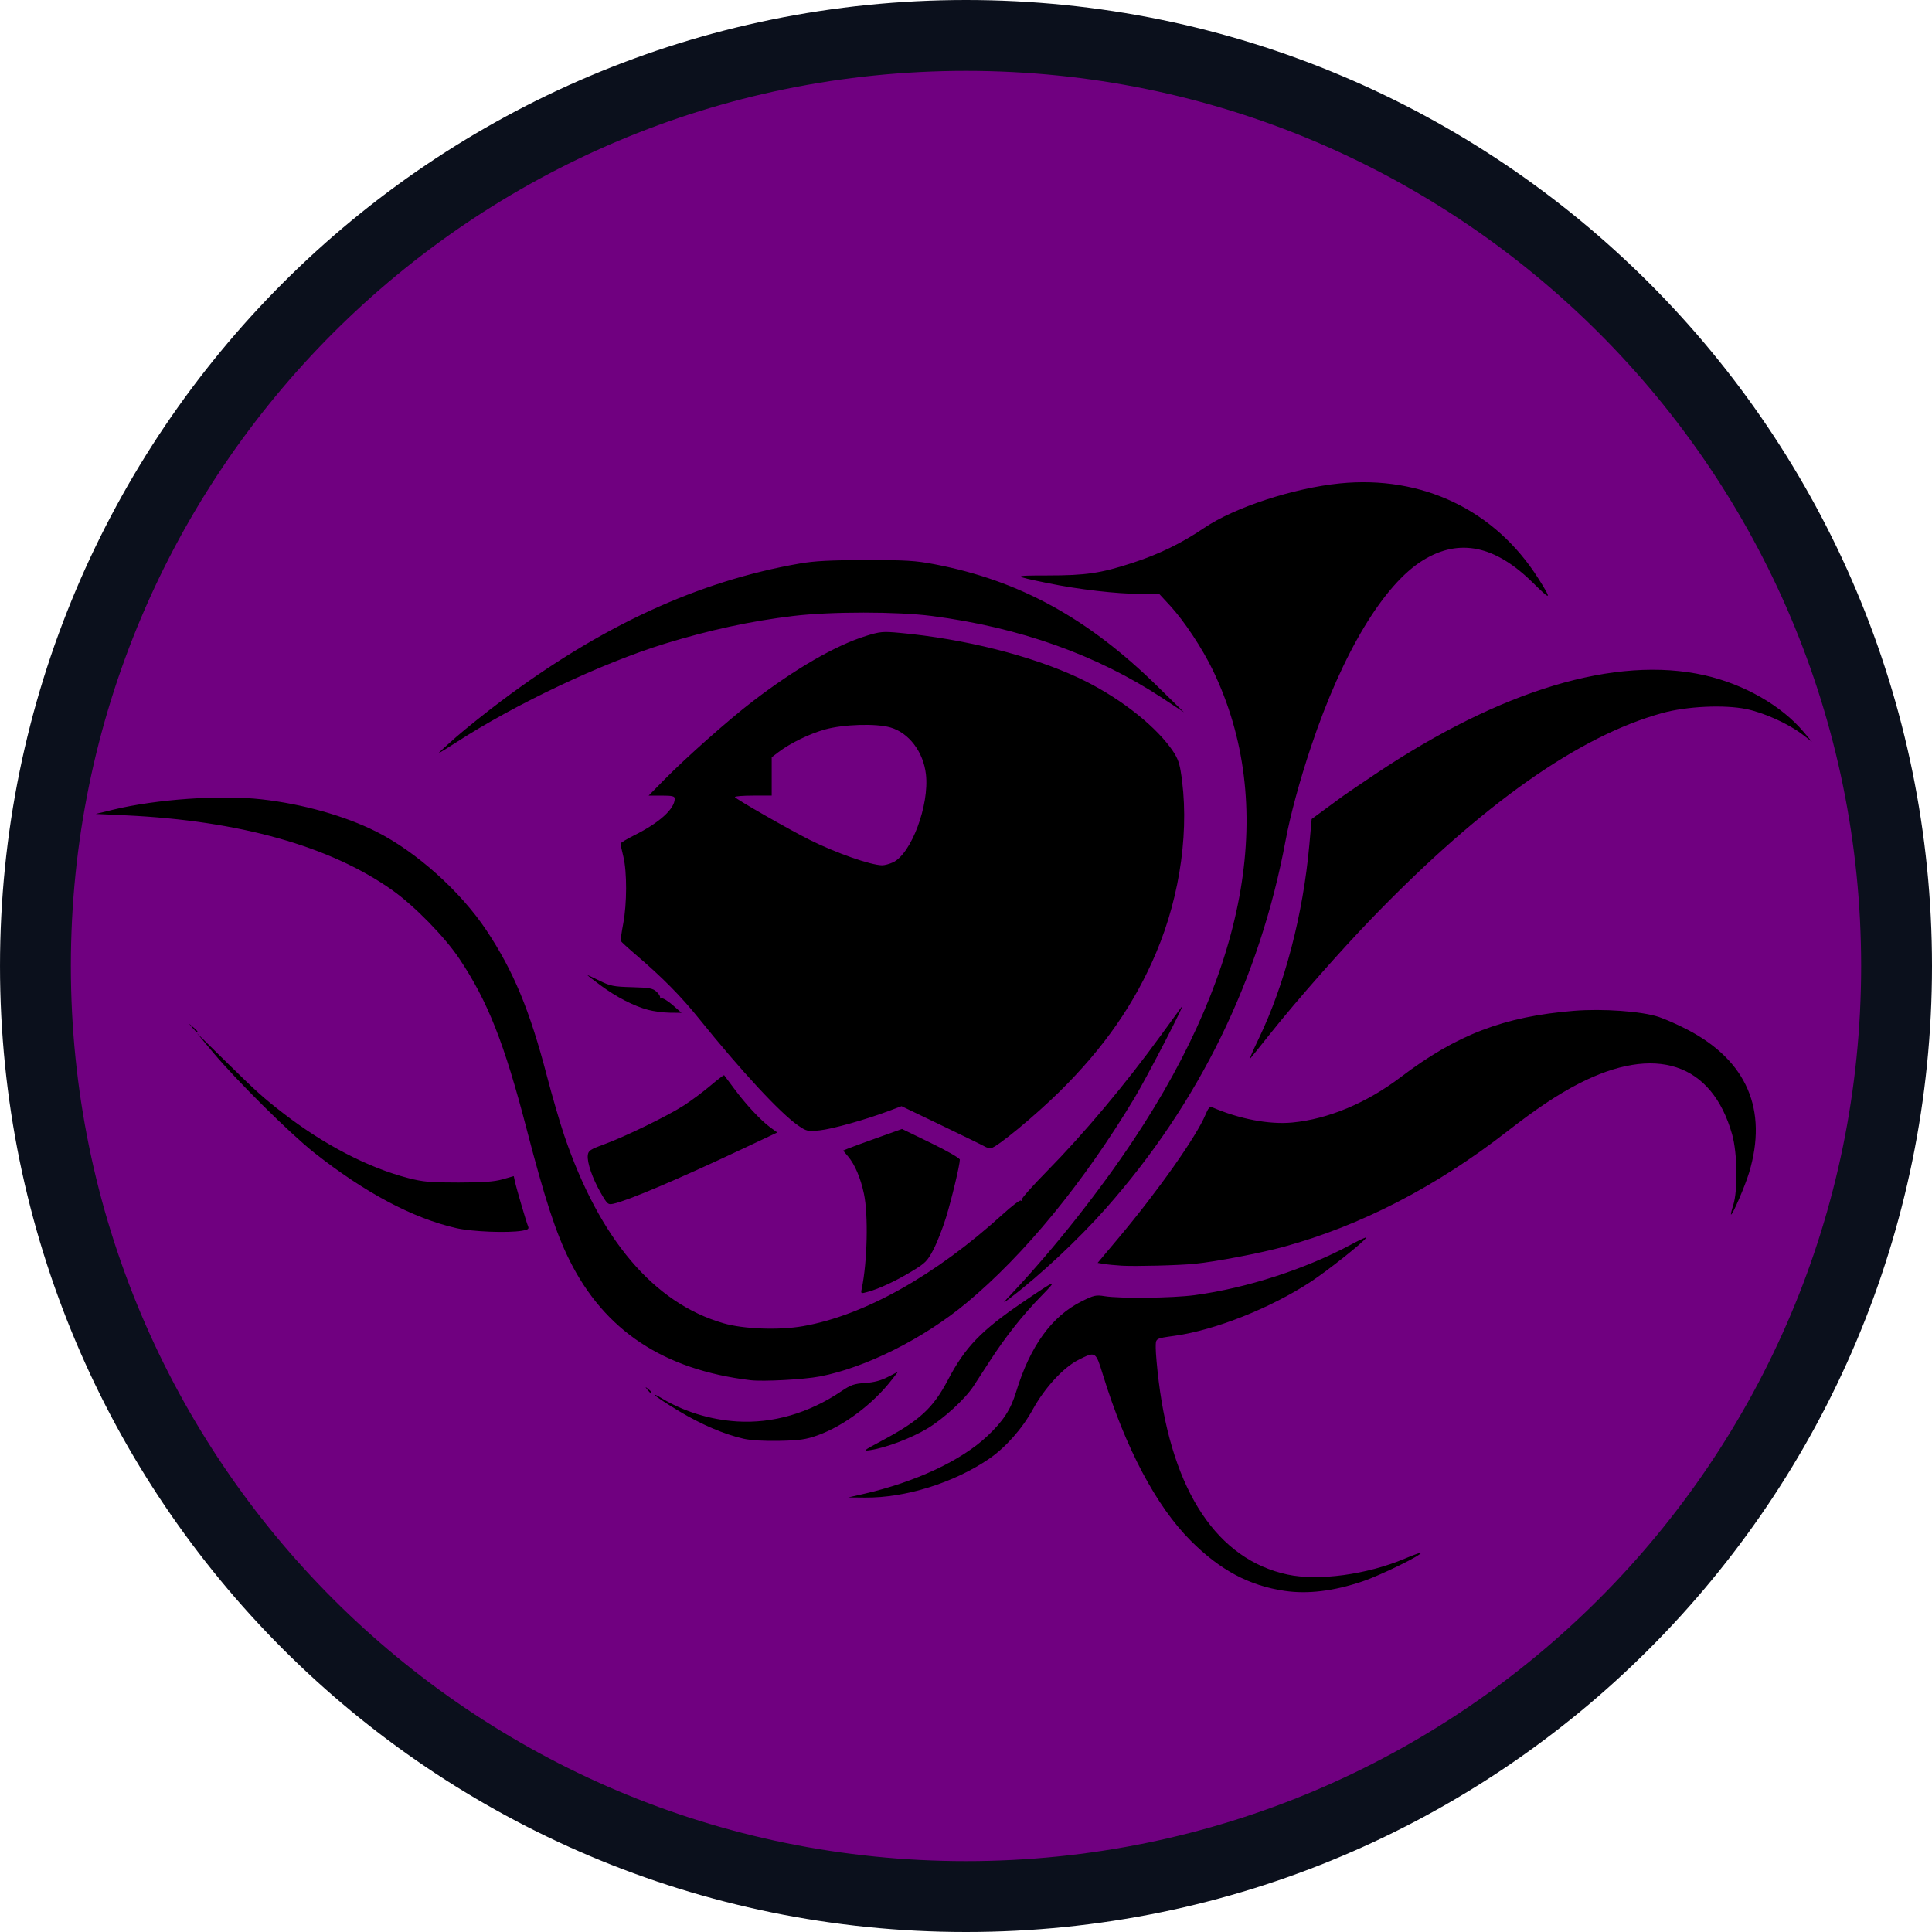
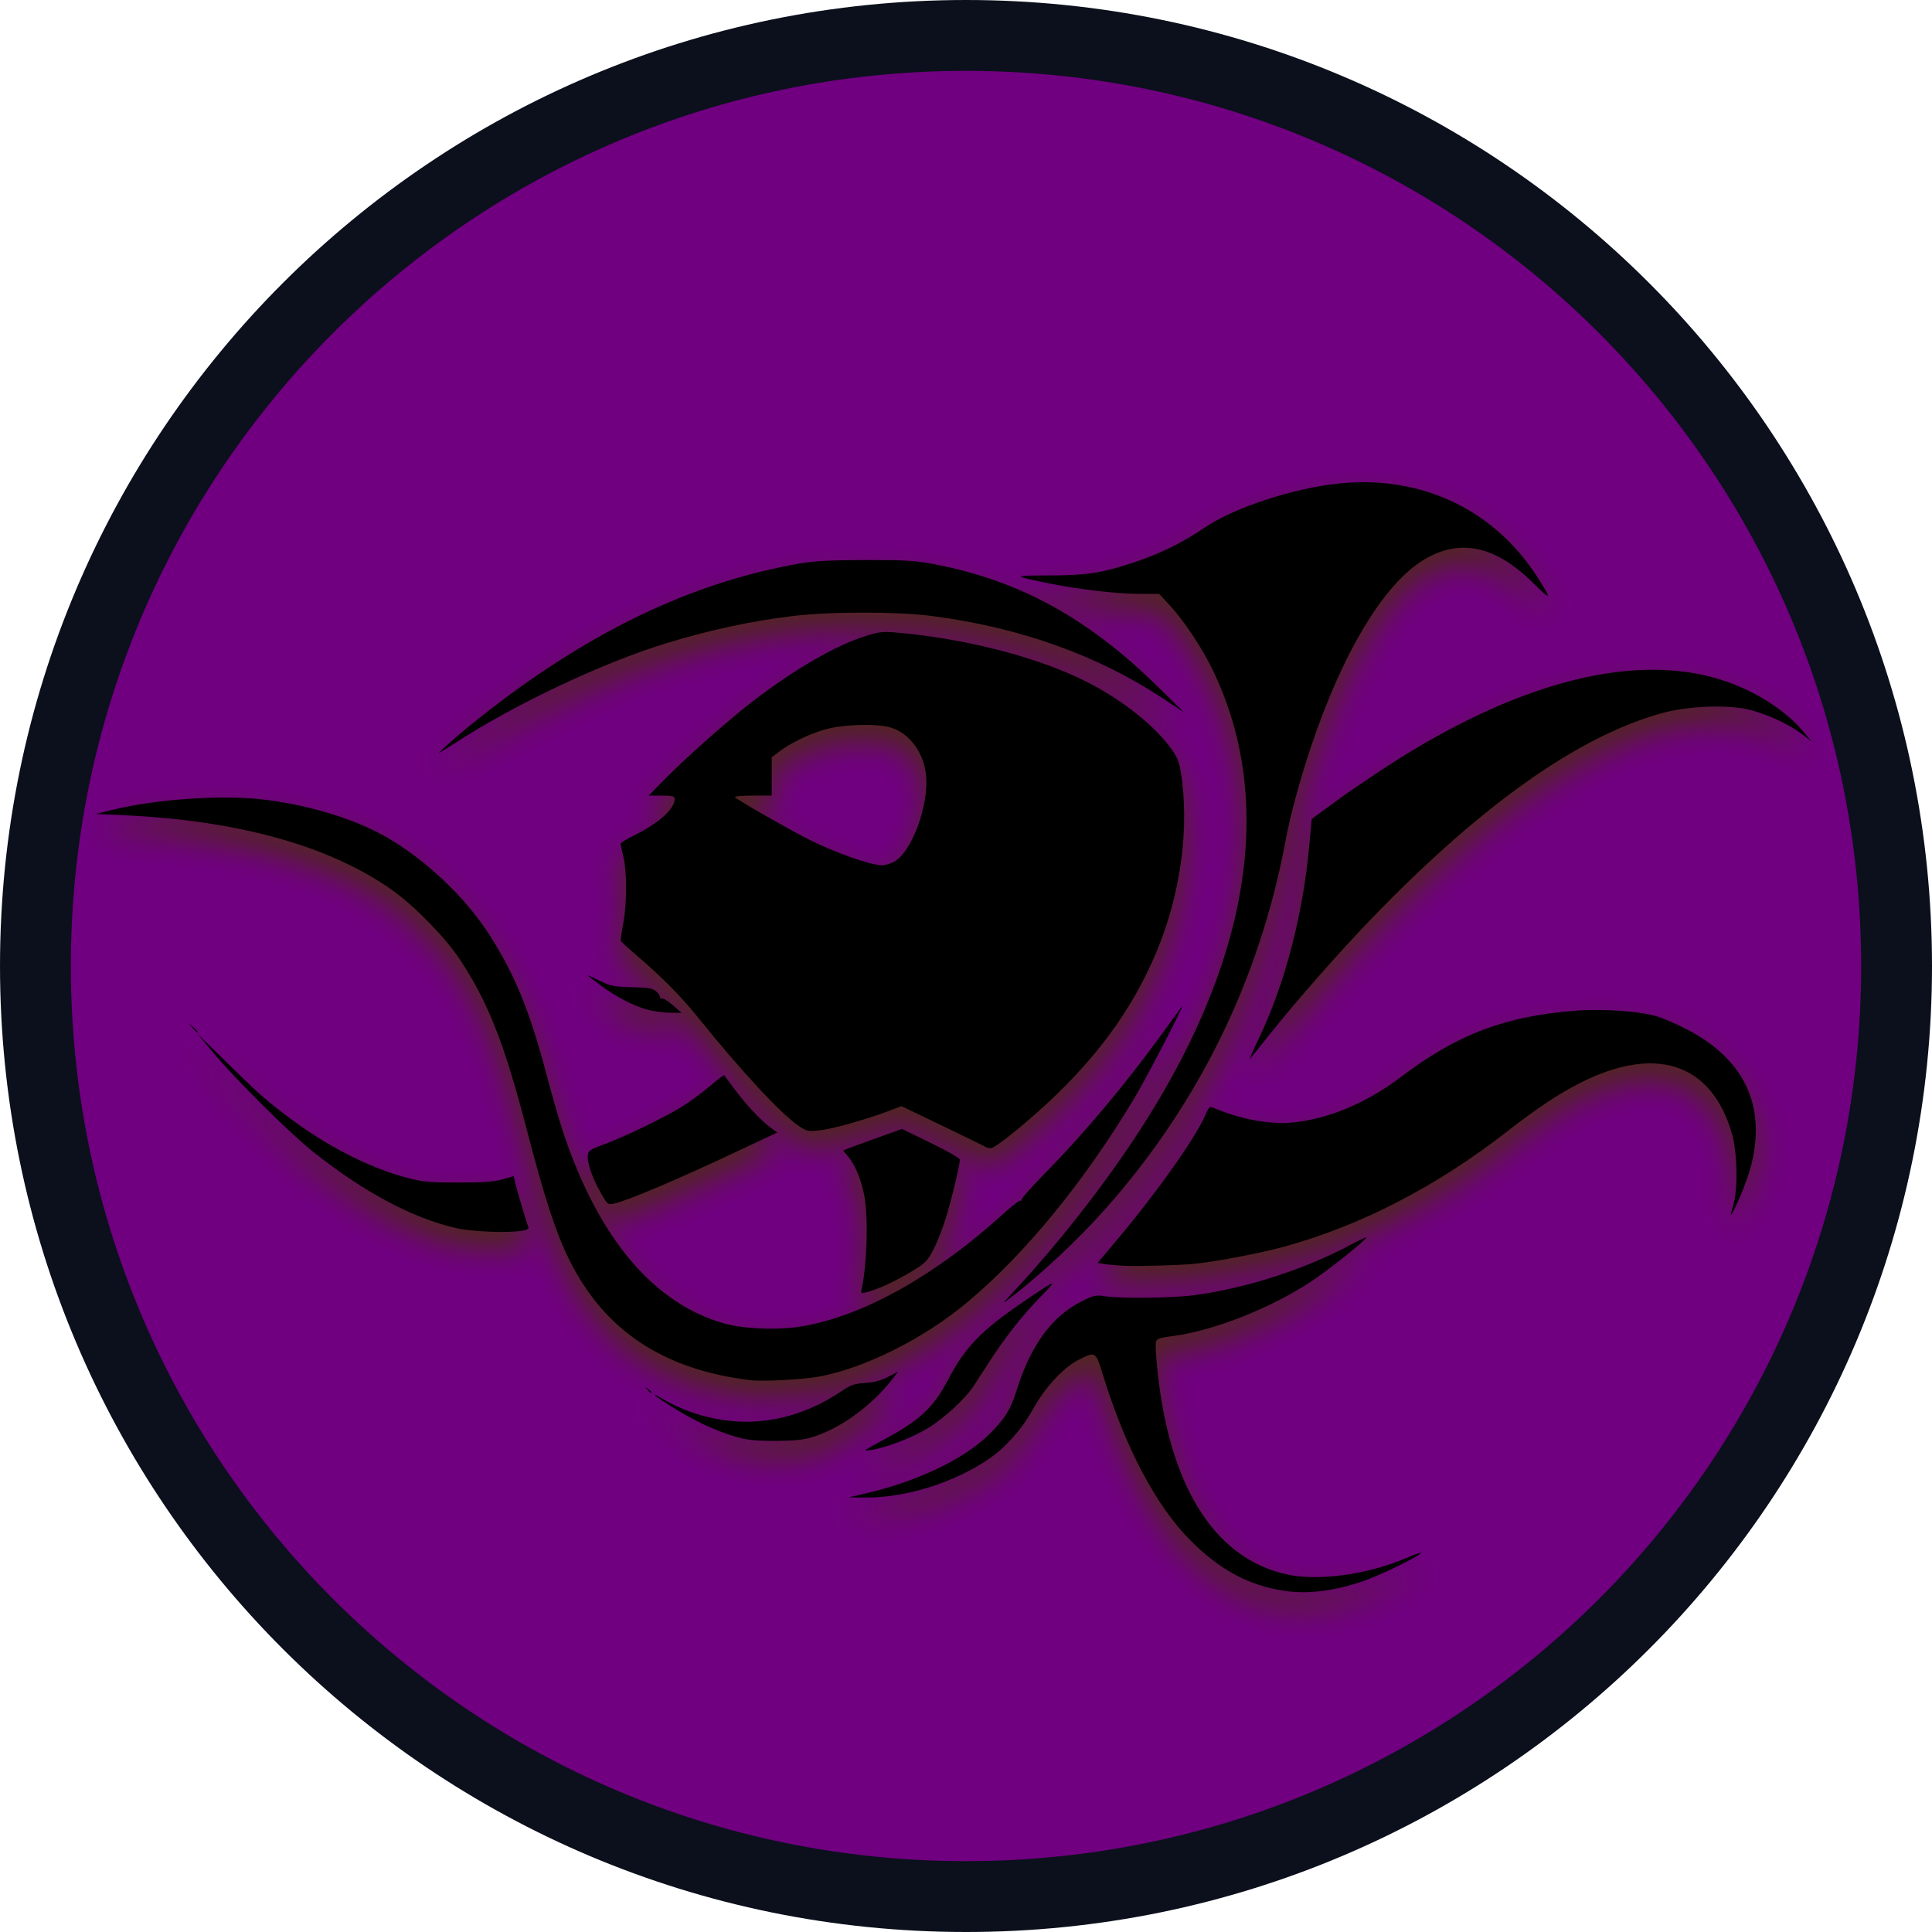
<svg xmlns="http://www.w3.org/2000/svg" viewBox="0 0 263.551 263.551" version="1.1" id="svg9774">
-   <defs id="defs9768" />
+   <defs id="defs9768">
+     <filter style="color-interpolation-filters:sRGB;" id="filter842">
+       <feFlood flood-opacity="0.804" flood-color="rgb(72,49,7)" result="flood" id="feFlood832" />
+       <feComposite in="flood" in2="SourceGraphic" operator="in" result="composite1" id="feComposite834" />
+       <feGaussianBlur in="composite1" stdDeviation="2" result="blur" id="feGaussianBlur836" />
+       <feOffset dx="0" dy="2.3" result="offset" id="feOffset838" />
+       <feComposite in="SourceGraphic" in2="offset" operator="over" result="composite2" id="feComposite840" />
+     </filter>
+   </defs>
  <g id="layer1" transform="translate(7.279148,-8.215619)">
    <circle style="fill:#700080;fill-opacity:1;fill-rule:evenodd;stroke:#0b101c;stroke-width:9.665;stroke-miterlimit:4;stroke-dasharray:none;stroke-opacity:1" id="path9057" cx="124.497" cy="139.991" r="126.943" />
-     <path style="fill:#000000;stroke-width:0.265" d="m 167.967,225.23 c -4.861,-0.715 -8.803,-2.823 -12.838,-6.866 -4.693,-4.702 -8.872,-12.601 -11.944,-22.572 -1.004,-3.26 -0.999,-3.257 -3.343,-2.074 -2.066,1.043 -4.602,3.798 -6.244,6.784 -1.446,2.63 -3.726,5.197 -5.974,6.729 -4.793,3.266 -11.4,5.328 -16.902,5.274 l -2.28,-0.022 2.117,-0.484 c 7.038,-1.61 13.302,-4.541 16.841,-7.879 2.181,-2.057 3.188,-3.599 3.926,-6.011 1.918,-6.267 4.85,-10.323 8.937,-12.369 1.665,-0.833 1.962,-0.9 3.133,-0.708 2.1,0.345 9.275,0.263 12.274,-0.139 7.105,-0.954 15.155,-3.559 21.39,-6.922 1.214,-0.655 2.134,-1.072 2.045,-0.928 -0.392,0.634 -5.271,4.509 -7.598,6.035 -5.455,3.576 -12.972,6.565 -18.482,7.349 -2.765,0.394 -2.646,0.318 -2.646,1.691 0,0.684 0.182,2.717 0.405,4.518 1.869,15.093 8.032,24.336 17.586,26.371 4.221,0.899 10.819,0.004 15.963,-2.166 1.169,-0.493 2.163,-0.858 2.211,-0.811 0.259,0.259 -5.47,3.071 -7.971,3.913 -3.936,1.325 -7.45,1.752 -10.606,1.288 z m -55.02,-20.442 c 5.226,-2.788 7.048,-4.46 9.088,-8.337 2.359,-4.486 4.522,-6.73 10.219,-10.604 4.666,-3.173 4.864,-3.238 2.492,-0.814 -2.504,2.558 -4.858,5.532 -6.999,8.842 -0.847,1.31 -1.847,2.85 -2.221,3.423 -1.155,1.768 -4.079,4.453 -6.306,5.791 -2.172,1.305 -5.638,2.619 -7.747,2.938 -1.102,0.166 -1.005,0.085 1.473,-1.237 z m -18.793,-0.31 c -2.618,-0.592 -5.753,-1.93 -8.782,-3.749 -1.573,-0.944 -3.039,-1.905 -3.257,-2.134 -0.218,-0.229 0.109,-0.104 0.728,0.278 2.993,1.85 6.717,3.013 10.396,3.247 4.884,0.31 9.83,-1.123 14.289,-4.142 1.244,-0.842 1.733,-1.011 3.206,-1.105 1.209,-0.077 2.157,-0.328 3.117,-0.826 l 1.379,-0.715 -0.872,1.123 c -2.569,3.308 -6.537,6.28 -10.08,7.551 -1.615,0.579 -2.449,0.701 -5.229,0.76 -2.083,0.044 -3.895,-0.062 -4.895,-0.288 z m -13.131,-6.702 c -0.329,-0.42 -0.32,-0.429 0.1,-0.1 0.441,0.346 0.581,0.563 0.363,0.563 -0.055,0 -0.263,-0.208 -0.463,-0.463 z m 14.057,-1.284 c -11.856,-1.433 -19.894,-6.768 -24.677,-16.377 -1.852,-3.721 -3.363,-8.346 -5.836,-17.859 -3.061,-11.775 -5.307,-17.459 -9.199,-23.278 -1.978,-2.958 -6.125,-7.196 -9.117,-9.319 -8.473,-6.011 -20.846,-9.488 -36.371,-10.22 l -4.097,-0.193 2.381,-0.579 c 5.88,-1.43 14.674,-2.043 20.242,-1.411 5.619,0.638 11.343,2.249 15.625,4.397 5.472,2.746 11.506,8.149 15.043,13.469 3.692,5.554 5.902,10.874 8.249,19.857 0.722,2.765 1.789,6.428 2.372,8.141 4.807,14.137 12.214,22.868 21.729,25.61 2.753,0.794 7.52,0.969 10.801,0.398 8.346,-1.453 18.072,-6.896 27.28,-15.266 1.252,-1.138 2.364,-1.983 2.469,-1.878 0.106,0.106 0.153,0.062 0.104,-0.098 -0.049,-0.16 1.481,-1.886 3.398,-3.836 5.171,-5.259 10.721,-11.875 15.632,-18.635 1.272,-1.75 2.527,-3.477 2.789,-3.836 0.838,-1.15 -4.697,9.557 -6.433,12.443 -6.93,11.523 -14.965,21.325 -22.884,27.918 -5.856,4.876 -13.804,8.861 -20.034,10.046 -2.202,0.419 -7.741,0.715 -9.467,0.506 z m 35.858,-12.025 c 5.768,-6.175 11.725,-13.707 16.415,-20.757 15.772,-23.703 19.535,-45.907 10.848,-64.006 -1.455,-3.031 -3.953,-6.803 -5.891,-8.898 l -1.459,-1.576 h -2.553 c -3.209,0 -8.442,-0.605 -12.587,-1.455 -4.949,-1.015 -4.952,-1.058 -0.079,-1.06 5.241,-0.002 7.234,-0.297 11.578,-1.716 3.631,-1.186 6.717,-2.691 9.782,-4.772 4.115,-2.794 12.178,-5.436 18.521,-6.07 11.211,-1.12 21.145,3.638 27.048,12.956 1.897,2.994 1.79,3.092 -0.689,0.637 -5.177,-5.126 -10.05,-6.147 -14.982,-3.142 -5.417,3.301 -11.044,12.655 -15.337,25.497 -1.547,4.627 -2.813,9.293 -3.452,12.726 -3.525,18.915 -11.807,35.865 -24.564,50.271 -3.717,4.197 -8.934,9.079 -13.003,12.167 -1.159,0.88 -1.149,0.859 0.403,-0.803 z m -20.662,-0.466 c 0.759,-3.628 0.907,-10.051 0.299,-12.931 -0.454,-2.152 -1.237,-3.998 -2.16,-5.095 l -0.675,-0.802 0.616,-0.261 c 0.339,-0.144 2.146,-0.807 4.015,-1.475 l 3.399,-1.214 3.943,1.914 c 2.169,1.053 3.943,2.073 3.943,2.268 0,0.722 -1.1,5.329 -1.885,7.888 -0.446,1.455 -1.22,3.428 -1.719,4.384 -0.822,1.571 -1.105,1.856 -2.952,2.967 -2.225,1.339 -4.411,2.36 -5.974,2.792 -0.993,0.274 -0.997,0.272 -0.85,-0.435 z m 35.473,-3.129 c -0.873,-0.052 -1.972,-0.159 -2.441,-0.238 l -0.854,-0.144 2.88,-3.432 c 5.374,-6.404 10.634,-13.869 11.835,-16.795 0.355,-0.866 0.593,-1.138 0.883,-1.012 3.676,1.603 7.809,2.393 10.954,2.092 4.907,-0.469 10.156,-2.669 14.815,-6.21 7.588,-5.766 14.07,-8.249 23.566,-9.027 3.963,-0.324 9.312,0.06 11.622,0.836 0.889,0.299 2.629,1.069 3.866,1.712 8.134,4.228 11.032,10.93 8.445,19.533 -0.536,1.782 -2.226,5.71 -2.457,5.71 -0.063,0 0.066,-0.566 0.288,-1.257 0.653,-2.036 0.578,-7.126 -0.143,-9.677 -2.762,-9.77 -10.495,-12.311 -20.981,-6.895 -2.855,1.474 -5.82,3.457 -9.757,6.525 -9.614,7.491 -19.948,12.828 -30.372,15.685 -3.245,0.889 -9.306,2.049 -12.226,2.339 -2.126,0.211 -8.083,0.364 -9.922,0.255 z m -90.759,-5.119 c -5.922,-1.339 -12.519,-4.843 -19.456,-10.335 -3.235,-2.561 -10.566,-9.831 -13.73,-13.614 l -2.212,-2.646 3.944,3.874 c 4.195,4.12 5.064,4.904 7.781,7.01 5.553,4.305 11.626,7.462 17.066,8.872 2.045,0.53 3.017,0.617 6.879,0.614 3.37,-0.003 4.88,-0.113 6.02,-0.438 l 1.523,-0.435 0.151,0.703 c 0.204,0.948 1.576,5.623 1.807,6.156 0.146,0.337 -0.026,0.461 -0.822,0.592 -1.969,0.325 -6.793,0.135 -8.951,-0.353 z m 19.676,-4.825 c -1.131,-1.966 -1.879,-4.145 -1.762,-5.127 0.074,-0.619 0.342,-0.798 2.201,-1.474 2.87,-1.044 8.702,-3.888 10.929,-5.328 1.001,-0.648 2.622,-1.858 3.602,-2.689 0.98,-0.831 1.821,-1.471 1.869,-1.421 0.048,0.05 0.656,0.864 1.351,1.81 1.555,2.117 3.625,4.341 4.921,5.29 l 0.976,0.714 -4.944,2.329 c -8.712,4.105 -15.419,6.953 -17.386,7.383 -0.761,0.166 -0.847,0.094 -1.756,-1.487 z m 52.43,-6.292 c -0.218,-0.135 -2.871,-1.433 -5.895,-2.885 l -5.498,-2.64 -1.73,0.651 c -3.186,1.199 -7.735,2.475 -9.454,2.651 -1.613,0.165 -1.767,0.13 -2.918,-0.661 -2.418,-1.664 -7.746,-7.407 -13.518,-14.572 -2.482,-3.081 -4.99,-5.62 -8.611,-8.714 -1.091,-0.933 -2.021,-1.785 -2.065,-1.895 -0.044,-0.109 0.104,-1.174 0.331,-2.367 0.514,-2.711 0.524,-7.035 0.02,-9.122 -0.211,-0.873 -0.388,-1.675 -0.393,-1.783 -0.005,-0.107 0.854,-0.626 1.909,-1.153 3.411,-1.703 5.49,-3.592 5.49,-4.989 0,-0.33 -0.349,-0.41 -1.78,-0.41 h -1.78 l 2.11,-2.147 c 2.998,-3.05 8.81,-8.204 12.048,-10.685 5.846,-4.48 11.323,-7.646 15.462,-8.94 1.945,-0.608 2.32,-0.643 4.63,-0.43 8.815,0.813 17.928,3.107 24.417,6.146 5.1,2.388 10.007,6.114 12.508,9.498 0.864,1.169 1.18,1.887 1.394,3.175 1.268,7.624 0.026,16.856 -3.339,24.815 -2.942,6.961 -7.096,12.939 -13.145,18.918 -3.327,3.289 -8.583,7.631 -9.355,7.729 -0.243,0.031 -0.62,-0.054 -0.838,-0.189 z m -12.544,-38.79 c 2.487,-1.18 4.959,-7.81 4.478,-12.01 -0.351,-3.062 -2.314,-5.65 -4.843,-6.385 -1.955,-0.568 -6.385,-0.434 -8.919,0.27 -2.134,0.593 -4.754,1.872 -6.39,3.12 l -0.886,0.676 v 2.614 2.614 h -2.514 c -1.382,0 -2.512,0.089 -2.509,0.198 0.005,0.21 7.451,4.471 10.238,5.86 3.554,1.77 8.23,3.412 9.826,3.452 0.342,0.008 1.025,-0.176 1.519,-0.411 z m 49.887,24.032 c 3.545,-7.369 6.034,-16.9 6.891,-26.384 l 0.32,-3.548 1.734,-1.276 c 0.954,-0.702 2.091,-1.536 2.528,-1.855 0.437,-0.318 2.461,-1.694 4.498,-3.057 17.137,-11.466 32.761,-16.146 44.824,-13.428 5.384,1.213 10.5,4.136 13.532,7.733 l 1.123,1.332 -1.297,-0.995 c -1.898,-1.456 -5.228,-2.962 -7.647,-3.459 -3.026,-0.621 -8.116,-0.38 -11.468,0.543 -11.363,3.13 -24.495,12.386 -39.391,27.764 -4.377,4.518 -10.391,11.336 -14.019,15.891 -1.398,1.756 -2.672,3.338 -2.831,3.515 -0.159,0.178 0.382,-1.072 1.203,-2.778 z m -145.45,-1.448 -0.504,-0.595 0.595,0.504 c 0.559,0.474 0.716,0.687 0.504,0.687 -0.05,0 -0.318,-0.268 -0.595,-0.595 z m 62.128,-2.461 c -1.947,-0.524 -4.331,-1.753 -6.455,-3.328 -0.993,-0.736 -1.805,-1.366 -1.805,-1.4 0,-0.034 0.738,0.304 1.64,0.751 1.468,0.728 1.931,0.821 4.422,0.888 2.409,0.065 2.862,0.15 3.379,0.636 0.328,0.308 0.535,0.661 0.459,0.784 -0.076,0.123 0.017,0.17 0.207,0.104 0.189,-0.065 0.88,0.352 1.535,0.928 l 1.191,1.047 -1.587,-0.017 c -0.873,-0.009 -2.216,-0.186 -2.985,-0.393 z m -26.198,-37.19 c 1.353,-1.181 4.127,-3.398 6.164,-4.927 13.695,-10.281 26.9,-16.364 40.746,-18.768 2.002,-0.348 4.192,-0.462 8.996,-0.468 5.471,-0.008 6.771,0.072 9.393,0.573 11.548,2.211 20.936,7.356 30.426,16.676 l 3.573,3.509 -2.913,-1.92 c -8.942,-5.895 -19.502,-9.656 -31.483,-11.213 -4.701,-0.611 -13.796,-0.612 -18.877,-10e-4 -5.794,0.696 -11.464,1.919 -17.503,3.776 -8.604,2.646 -20.418,8.234 -28.518,13.489 -1.206,0.782 -2.253,1.422 -2.328,1.422 -0.075,0 0.971,-0.966 2.324,-2.147 z" id="path8441" />
+     <path style="fill:#000000;stroke-width:0.265;filter:url(#filter842)" d="m 167.967,225.23 c -4.861,-0.715 -8.803,-2.823 -12.838,-6.866 -4.693,-4.702 -8.872,-12.601 -11.944,-22.572 -1.004,-3.26 -0.999,-3.257 -3.343,-2.074 -2.066,1.043 -4.602,3.798 -6.244,6.784 -1.446,2.63 -3.726,5.197 -5.974,6.729 -4.793,3.266 -11.4,5.328 -16.902,5.274 l -2.28,-0.022 2.117,-0.484 c 7.038,-1.61 13.302,-4.541 16.841,-7.879 2.181,-2.057 3.188,-3.599 3.926,-6.011 1.918,-6.267 4.85,-10.323 8.937,-12.369 1.665,-0.833 1.962,-0.9 3.133,-0.708 2.1,0.345 9.275,0.263 12.274,-0.139 7.105,-0.954 15.155,-3.559 21.39,-6.922 1.214,-0.655 2.134,-1.072 2.045,-0.928 -0.392,0.634 -5.271,4.509 -7.598,6.035 -5.455,3.576 -12.972,6.565 -18.482,7.349 -2.765,0.394 -2.646,0.318 -2.646,1.691 0,0.684 0.182,2.717 0.405,4.518 1.869,15.093 8.032,24.336 17.586,26.371 4.221,0.899 10.819,0.004 15.963,-2.166 1.169,-0.493 2.163,-0.858 2.211,-0.811 0.259,0.259 -5.47,3.071 -7.971,3.913 -3.936,1.325 -7.45,1.752 -10.606,1.288 z m -55.02,-20.442 c 5.226,-2.788 7.048,-4.46 9.088,-8.337 2.359,-4.486 4.522,-6.73 10.219,-10.604 4.666,-3.173 4.864,-3.238 2.492,-0.814 -2.504,2.558 -4.858,5.532 -6.999,8.842 -0.847,1.31 -1.847,2.85 -2.221,3.423 -1.155,1.768 -4.079,4.453 -6.306,5.791 -2.172,1.305 -5.638,2.619 -7.747,2.938 -1.102,0.166 -1.005,0.085 1.473,-1.237 z m -18.793,-0.31 c -2.618,-0.592 -5.753,-1.93 -8.782,-3.749 -1.573,-0.944 -3.039,-1.905 -3.257,-2.134 -0.218,-0.229 0.109,-0.104 0.728,0.278 2.993,1.85 6.717,3.013 10.396,3.247 4.884,0.31 9.83,-1.123 14.289,-4.142 1.244,-0.842 1.733,-1.011 3.206,-1.105 1.209,-0.077 2.157,-0.328 3.117,-0.826 l 1.379,-0.715 -0.872,1.123 c -2.569,3.308 -6.537,6.28 -10.08,7.551 -1.615,0.579 -2.449,0.701 -5.229,0.76 -2.083,0.044 -3.895,-0.062 -4.895,-0.288 z m -13.131,-6.702 c -0.329,-0.42 -0.32,-0.429 0.1,-0.1 0.441,0.346 0.581,0.563 0.363,0.563 -0.055,0 -0.263,-0.208 -0.463,-0.463 z m 14.057,-1.284 c -11.856,-1.433 -19.894,-6.768 -24.677,-16.377 -1.852,-3.721 -3.363,-8.346 -5.836,-17.859 -3.061,-11.775 -5.307,-17.459 -9.199,-23.278 -1.978,-2.958 -6.125,-7.196 -9.117,-9.319 -8.473,-6.011 -20.846,-9.488 -36.371,-10.22 l -4.097,-0.193 2.381,-0.579 c 5.88,-1.43 14.674,-2.043 20.242,-1.411 5.619,0.638 11.343,2.249 15.625,4.397 5.472,2.746 11.506,8.149 15.043,13.469 3.692,5.554 5.902,10.874 8.249,19.857 0.722,2.765 1.789,6.428 2.372,8.141 4.807,14.137 12.214,22.868 21.729,25.61 2.753,0.794 7.52,0.969 10.801,0.398 8.346,-1.453 18.072,-6.896 27.28,-15.266 1.252,-1.138 2.364,-1.983 2.469,-1.878 0.106,0.106 0.153,0.062 0.104,-0.098 -0.049,-0.16 1.481,-1.886 3.398,-3.836 5.171,-5.259 10.721,-11.875 15.632,-18.635 1.272,-1.75 2.527,-3.477 2.789,-3.836 0.838,-1.15 -4.697,9.557 -6.433,12.443 -6.93,11.523 -14.965,21.325 -22.884,27.918 -5.856,4.876 -13.804,8.861 -20.034,10.046 -2.202,0.419 -7.741,0.715 -9.467,0.506 z m 35.858,-12.025 c 5.768,-6.175 11.725,-13.707 16.415,-20.757 15.772,-23.703 19.535,-45.907 10.848,-64.006 -1.455,-3.031 -3.953,-6.803 -5.891,-8.898 l -1.459,-1.576 h -2.553 c -3.209,0 -8.442,-0.605 -12.587,-1.455 -4.949,-1.015 -4.952,-1.058 -0.079,-1.06 5.241,-0.002 7.234,-0.297 11.578,-1.716 3.631,-1.186 6.717,-2.691 9.782,-4.772 4.115,-2.794 12.178,-5.436 18.521,-6.07 11.211,-1.12 21.145,3.638 27.048,12.956 1.897,2.994 1.79,3.092 -0.689,0.637 -5.177,-5.126 -10.05,-6.147 -14.982,-3.142 -5.417,3.301 -11.044,12.655 -15.337,25.497 -1.547,4.627 -2.813,9.293 -3.452,12.726 -3.525,18.915 -11.807,35.865 -24.564,50.271 -3.717,4.197 -8.934,9.079 -13.003,12.167 -1.159,0.88 -1.149,0.859 0.403,-0.803 z m -20.662,-0.466 c 0.759,-3.628 0.907,-10.051 0.299,-12.931 -0.454,-2.152 -1.237,-3.998 -2.16,-5.095 l -0.675,-0.802 0.616,-0.261 c 0.339,-0.144 2.146,-0.807 4.015,-1.475 l 3.399,-1.214 3.943,1.914 c 2.169,1.053 3.943,2.073 3.943,2.268 0,0.722 -1.1,5.329 -1.885,7.888 -0.446,1.455 -1.22,3.428 -1.719,4.384 -0.822,1.571 -1.105,1.856 -2.952,2.967 -2.225,1.339 -4.411,2.36 -5.974,2.792 -0.993,0.274 -0.997,0.272 -0.85,-0.435 z m 35.473,-3.129 c -0.873,-0.052 -1.972,-0.159 -2.441,-0.238 l -0.854,-0.144 2.88,-3.432 c 5.374,-6.404 10.634,-13.869 11.835,-16.795 0.355,-0.866 0.593,-1.138 0.883,-1.012 3.676,1.603 7.809,2.393 10.954,2.092 4.907,-0.469 10.156,-2.669 14.815,-6.21 7.588,-5.766 14.07,-8.249 23.566,-9.027 3.963,-0.324 9.312,0.06 11.622,0.836 0.889,0.299 2.629,1.069 3.866,1.712 8.134,4.228 11.032,10.93 8.445,19.533 -0.536,1.782 -2.226,5.71 -2.457,5.71 -0.063,0 0.066,-0.566 0.288,-1.257 0.653,-2.036 0.578,-7.126 -0.143,-9.677 -2.762,-9.77 -10.495,-12.311 -20.981,-6.895 -2.855,1.474 -5.82,3.457 -9.757,6.525 -9.614,7.491 -19.948,12.828 -30.372,15.685 -3.245,0.889 -9.306,2.049 -12.226,2.339 -2.126,0.211 -8.083,0.364 -9.922,0.255 z m -90.759,-5.119 c -5.922,-1.339 -12.519,-4.843 -19.456,-10.335 -3.235,-2.561 -10.566,-9.831 -13.73,-13.614 l -2.212,-2.646 3.944,3.874 c 4.195,4.12 5.064,4.904 7.781,7.01 5.553,4.305 11.626,7.462 17.066,8.872 2.045,0.53 3.017,0.617 6.879,0.614 3.37,-0.003 4.88,-0.113 6.02,-0.438 l 1.523,-0.435 0.151,0.703 c 0.204,0.948 1.576,5.623 1.807,6.156 0.146,0.337 -0.026,0.461 -0.822,0.592 -1.969,0.325 -6.793,0.135 -8.951,-0.353 z m 19.676,-4.825 c -1.131,-1.966 -1.879,-4.145 -1.762,-5.127 0.074,-0.619 0.342,-0.798 2.201,-1.474 2.87,-1.044 8.702,-3.888 10.929,-5.328 1.001,-0.648 2.622,-1.858 3.602,-2.689 0.98,-0.831 1.821,-1.471 1.869,-1.421 0.048,0.05 0.656,0.864 1.351,1.81 1.555,2.117 3.625,4.341 4.921,5.29 l 0.976,0.714 -4.944,2.329 c -8.712,4.105 -15.419,6.953 -17.386,7.383 -0.761,0.166 -0.847,0.094 -1.756,-1.487 z m 52.43,-6.292 c -0.218,-0.135 -2.871,-1.433 -5.895,-2.885 l -5.498,-2.64 -1.73,0.651 c -3.186,1.199 -7.735,2.475 -9.454,2.651 -1.613,0.165 -1.767,0.13 -2.918,-0.661 -2.418,-1.664 -7.746,-7.407 -13.518,-14.572 -2.482,-3.081 -4.99,-5.62 -8.611,-8.714 -1.091,-0.933 -2.021,-1.785 -2.065,-1.895 -0.044,-0.109 0.104,-1.174 0.331,-2.367 0.514,-2.711 0.524,-7.035 0.02,-9.122 -0.211,-0.873 -0.388,-1.675 -0.393,-1.783 -0.005,-0.107 0.854,-0.626 1.909,-1.153 3.411,-1.703 5.49,-3.592 5.49,-4.989 0,-0.33 -0.349,-0.41 -1.78,-0.41 h -1.78 l 2.11,-2.147 c 2.998,-3.05 8.81,-8.204 12.048,-10.685 5.846,-4.48 11.323,-7.646 15.462,-8.94 1.945,-0.608 2.32,-0.643 4.63,-0.43 8.815,0.813 17.928,3.107 24.417,6.146 5.1,2.388 10.007,6.114 12.508,9.498 0.864,1.169 1.18,1.887 1.394,3.175 1.268,7.624 0.026,16.856 -3.339,24.815 -2.942,6.961 -7.096,12.939 -13.145,18.918 -3.327,3.289 -8.583,7.631 -9.355,7.729 -0.243,0.031 -0.62,-0.054 -0.838,-0.189 z m -12.544,-38.79 c 2.487,-1.18 4.959,-7.81 4.478,-12.01 -0.351,-3.062 -2.314,-5.65 -4.843,-6.385 -1.955,-0.568 -6.385,-0.434 -8.919,0.27 -2.134,0.593 -4.754,1.872 -6.39,3.12 l -0.886,0.676 v 2.614 2.614 h -2.514 c -1.382,0 -2.512,0.089 -2.509,0.198 0.005,0.21 7.451,4.471 10.238,5.86 3.554,1.77 8.23,3.412 9.826,3.452 0.342,0.008 1.025,-0.176 1.519,-0.411 z m 49.887,24.032 c 3.545,-7.369 6.034,-16.9 6.891,-26.384 l 0.32,-3.548 1.734,-1.276 c 0.954,-0.702 2.091,-1.536 2.528,-1.855 0.437,-0.318 2.461,-1.694 4.498,-3.057 17.137,-11.466 32.761,-16.146 44.824,-13.428 5.384,1.213 10.5,4.136 13.532,7.733 l 1.123,1.332 -1.297,-0.995 c -1.898,-1.456 -5.228,-2.962 -7.647,-3.459 -3.026,-0.621 -8.116,-0.38 -11.468,0.543 -11.363,3.13 -24.495,12.386 -39.391,27.764 -4.377,4.518 -10.391,11.336 -14.019,15.891 -1.398,1.756 -2.672,3.338 -2.831,3.515 -0.159,0.178 0.382,-1.072 1.203,-2.778 z m -145.45,-1.448 -0.504,-0.595 0.595,0.504 c 0.559,0.474 0.716,0.687 0.504,0.687 -0.05,0 -0.318,-0.268 -0.595,-0.595 z m 62.128,-2.461 c -1.947,-0.524 -4.331,-1.753 -6.455,-3.328 -0.993,-0.736 -1.805,-1.366 -1.805,-1.4 0,-0.034 0.738,0.304 1.64,0.751 1.468,0.728 1.931,0.821 4.422,0.888 2.409,0.065 2.862,0.15 3.379,0.636 0.328,0.308 0.535,0.661 0.459,0.784 -0.076,0.123 0.017,0.17 0.207,0.104 0.189,-0.065 0.88,0.352 1.535,0.928 l 1.191,1.047 -1.587,-0.017 c -0.873,-0.009 -2.216,-0.186 -2.985,-0.393 z m -26.198,-37.19 c 1.353,-1.181 4.127,-3.398 6.164,-4.927 13.695,-10.281 26.9,-16.364 40.746,-18.768 2.002,-0.348 4.192,-0.462 8.996,-0.468 5.471,-0.008 6.771,0.072 9.393,0.573 11.548,2.211 20.936,7.356 30.426,16.676 l 3.573,3.509 -2.913,-1.92 c -8.942,-5.895 -19.502,-9.656 -31.483,-11.213 -4.701,-0.611 -13.796,-0.612 -18.877,-10e-4 -5.794,0.696 -11.464,1.919 -17.503,3.776 -8.604,2.646 -20.418,8.234 -28.518,13.489 -1.206,0.782 -2.253,1.422 -2.328,1.422 -0.075,0 0.971,-0.966 2.324,-2.147 z" id="path8441" />
  </g>
</svg>
